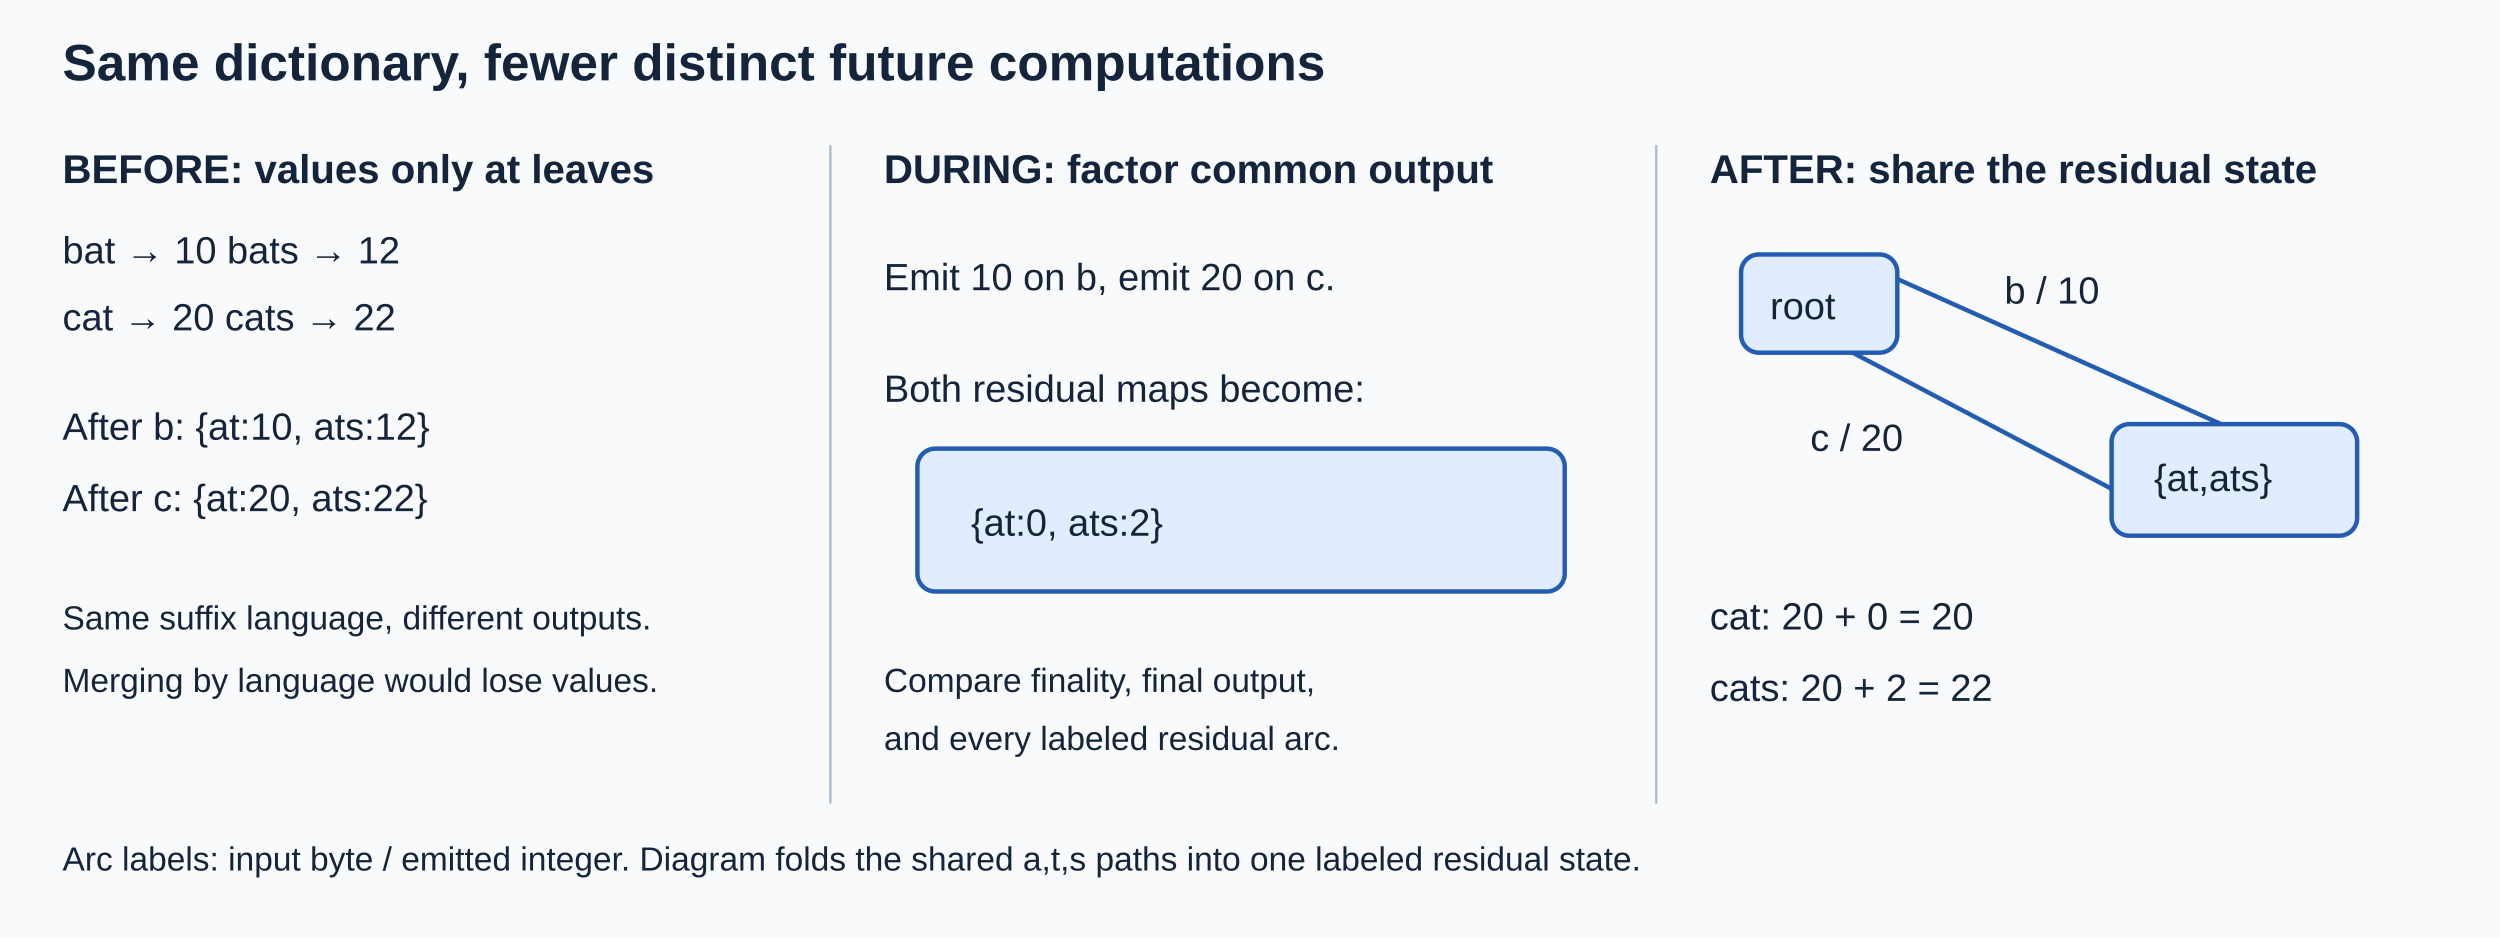
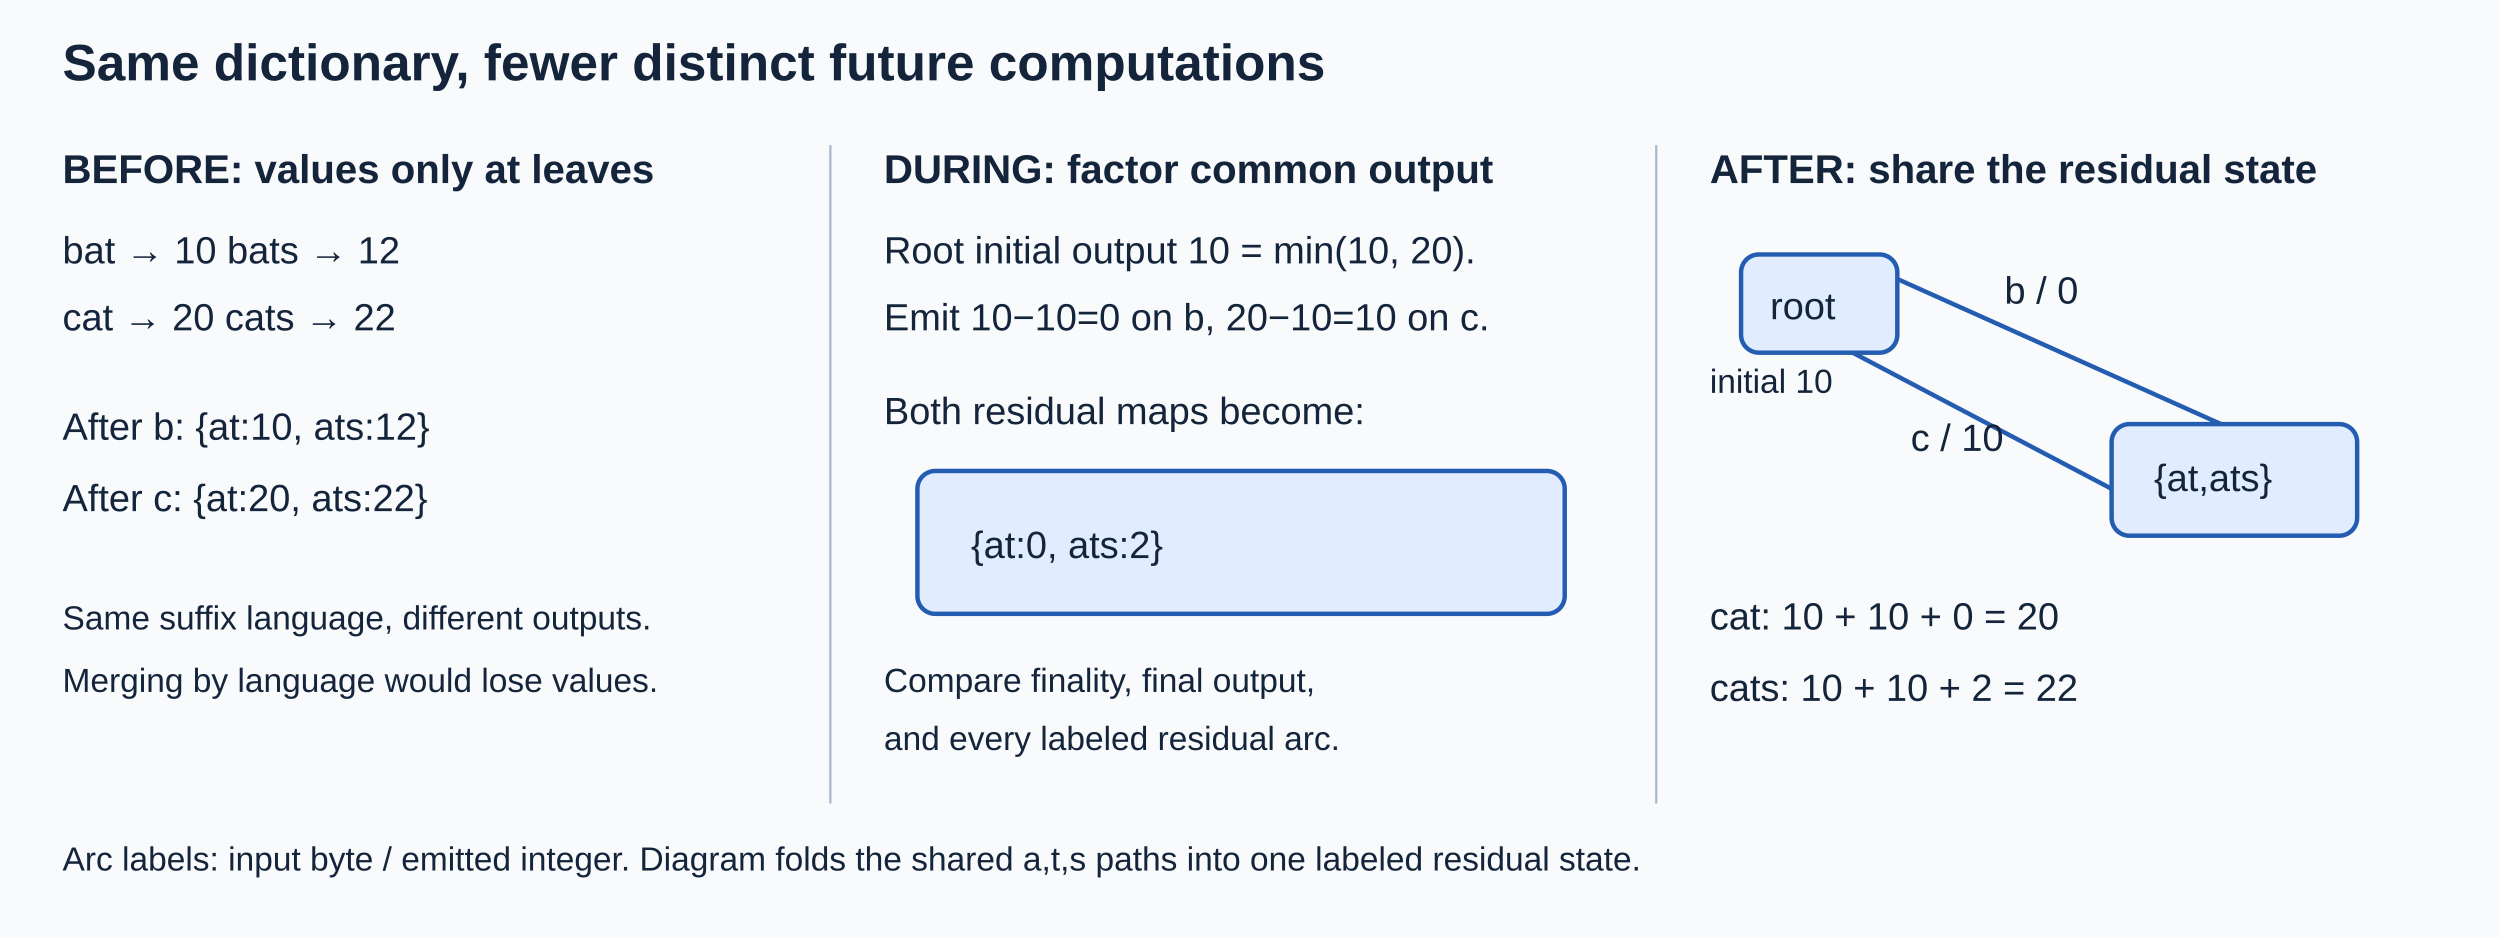
<svg xmlns="http://www.w3.org/2000/svg" width="1120" height="420" viewBox="0 0 1120 420">
  <rect width="1120" height="420" fill="#f8fafc" />
  <style>text{font-family:Arial,sans-serif;fill:#13243b} .title{font-size:23px;font-weight:bold}.head{font-size:18px;font-weight:bold}.body{font-size:17px}.small{font-size:15px}.box{fill:#e1edff;stroke:#245cb1;stroke-width:2}.line{stroke:#245cb1;stroke-width:2;fill:none}</style>
  <text x="28" y="36" class="title">Same dictionary, fewer distinct future computations</text>
  <path d="M372 65V360M742 65V360" stroke="#aab8cd" />
  <text x="28" y="82" class="head">BEFORE: values only at leaves</text>
  <text x="28" y="118" class="body">bat → 10     bats → 12</text>
  <text x="28" y="148" class="body">cat → 20     cats → 22</text>
  <text x="28" y="197" class="body">After b: {at:10, ats:12}</text>
  <text x="28" y="229" class="body">After c: {at:20, ats:22}</text>
  <text x="28" y="282" class="small">Same suffix language, different outputs.</text>
  <text x="28" y="310" class="small">Merging by language would lose values.</text>
  <text x="396" y="82" class="head">DURING: factor common output</text>
-   <text x="396" y="130" class="body">Emit 10 on b, emit 20 on c.</text>
-   <text x="396" y="180" class="body">Both residual maps become:</text>
-   <rect x="411" y="201" width="290" height="64" rx="8" class="box" />
-   <text x="435" y="240" class="body">{at:0, ats:2}</text>
+   <text x="396" y="118" class="body">Root initial output 10 = min(10, 20).</text>
+   <text x="396" y="148" class="body">Emit 10−10=0 on b, 20−10=10 on c.</text>
+   <text x="396" y="190" class="body">Both residual maps become:</text>
+   <rect x="411" y="211" width="290" height="64" rx="8" class="box" />
+   <text x="435" y="250" class="body">{at:0, ats:2}</text>
  <text x="396" y="310" class="small">Compare finality, final output,</text>
  <text x="396" y="336" class="small">and every labeled residual arc.</text>
  <text x="766" y="82" class="head">AFTER: share the residual state</text>
  <rect x="780" y="114" width="70" height="44" rx="8" class="box" />
  <text x="793" y="143" class="body">root</text>
+   <text x="766" y="176" class="small">initial 10</text>
  <rect x="946" y="190" width="110" height="50" rx="8" class="box" />
  <text x="965" y="220" class="body">{at,ats}</text>
  <path d="M850 125 L995 190M830 158 L946 219" class="line" />
-   <text x="898" y="136" class="body">b / 10</text>
-   <text x="811" y="202" class="body">c / 20</text>
-   <text x="766" y="282" class="body">cat: 20 + 0 = 20</text>
-   <text x="766" y="314" class="body">cats: 20 + 2 = 22</text>
+   <text x="898" y="136" class="body">b / 0</text>
+   <text x="856" y="202" class="body">c / 10</text>
+   <text x="766" y="282" class="body">cat: 10 + 10 + 0 = 20</text>
+   <text x="766" y="314" class="body">cats: 10 + 10 + 2 = 22</text>
  <text x="28" y="390" class="small">Arc labels: input byte / emitted integer. Diagram folds the shared a,t,s paths into one labeled residual state.</text>
</svg>
